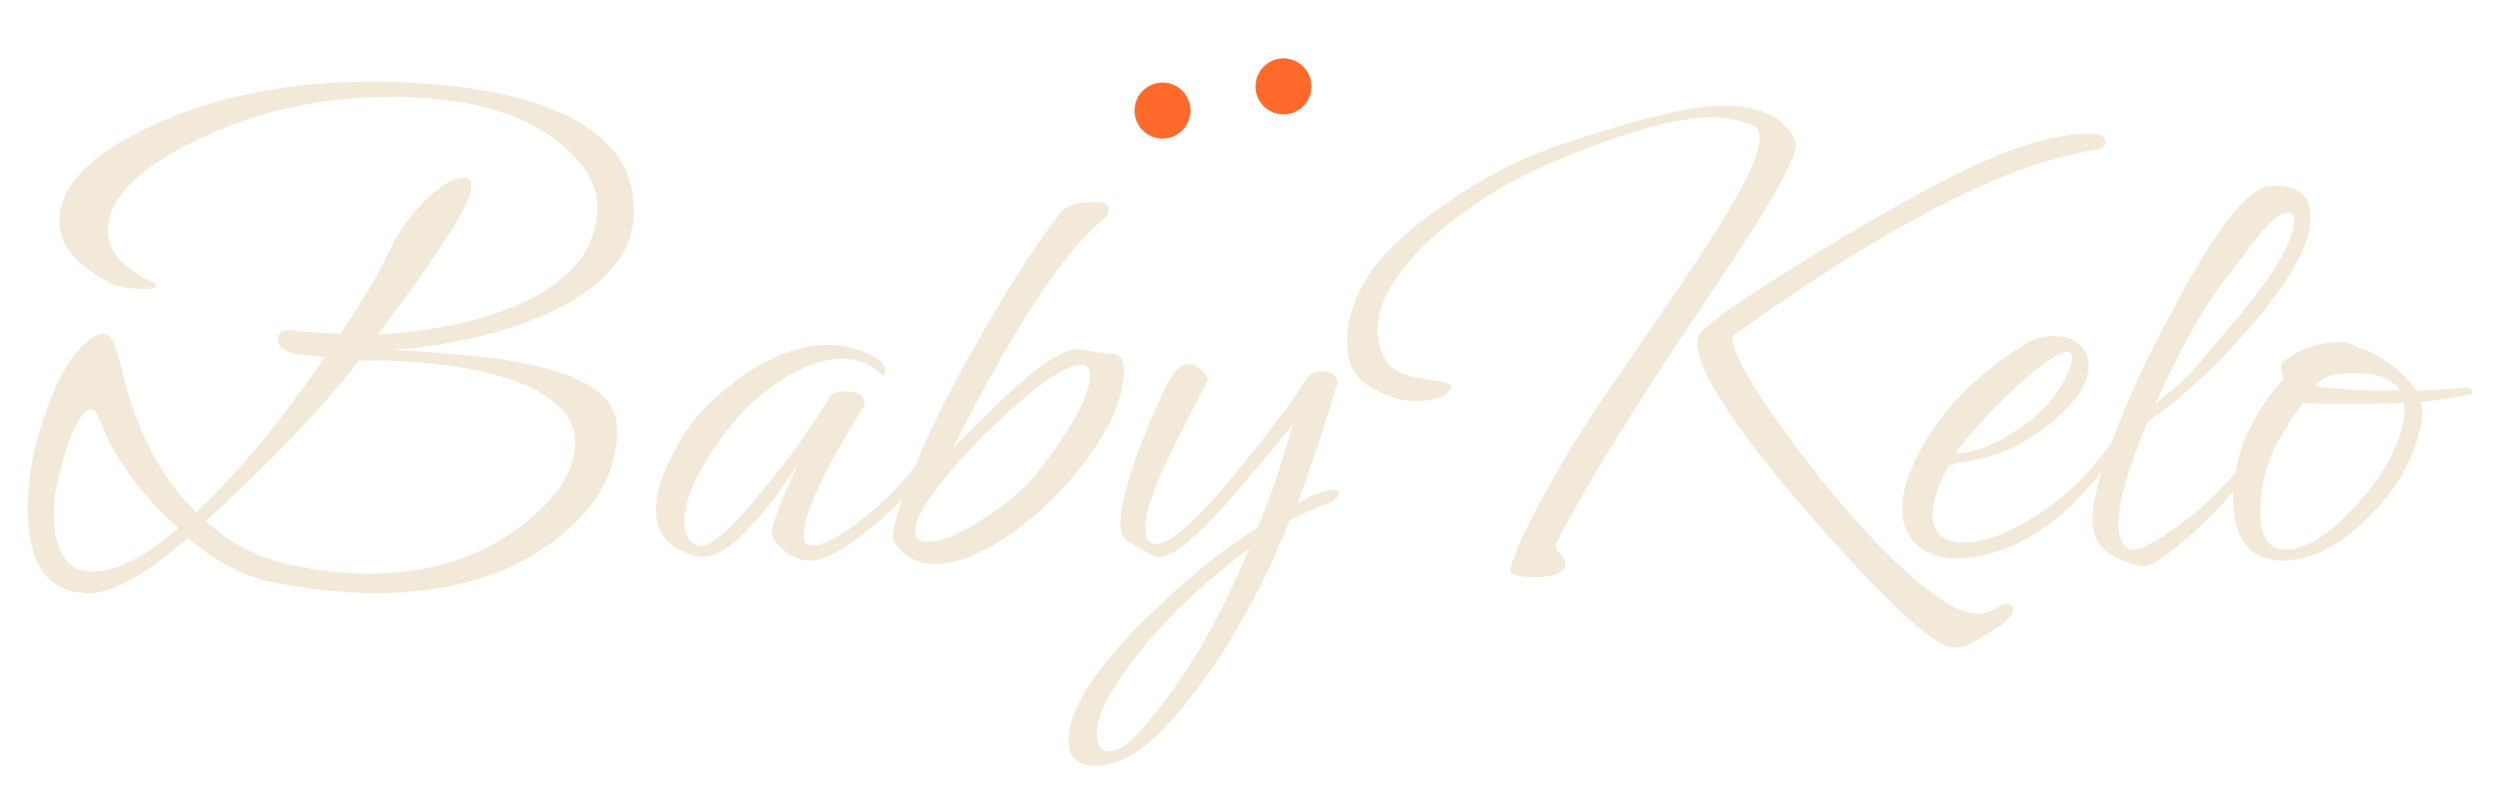
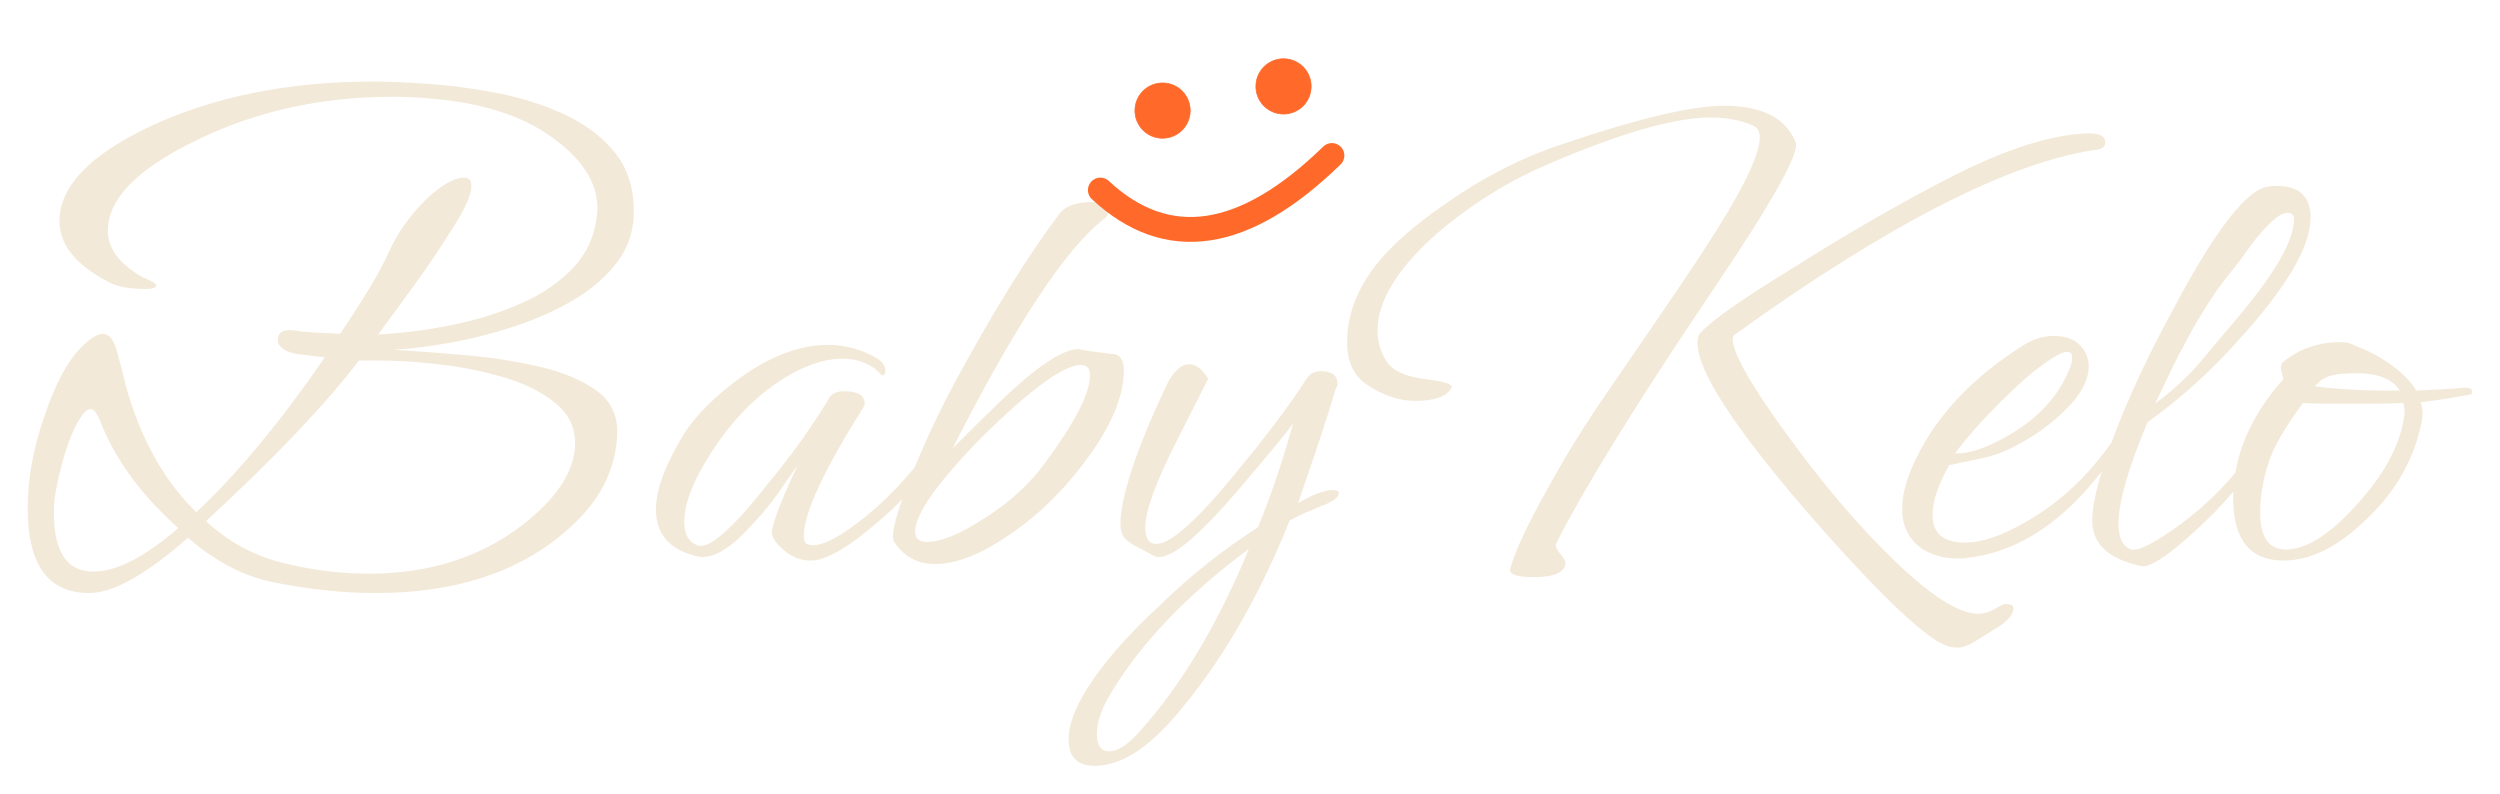
<svg xmlns="http://www.w3.org/2000/svg" viewBox="8 -800 3617 1148" fill="#f3e9d8" role="img" aria-label="BabyKelo">
  <path d="M137 58Q48 58 48 -65Q48 -129 73 -200Q96 -268 126 -298Q145 -317 157 -317Q170 -317 177.0 -292.5Q184 -268 190 -242Q222 -127 292 -59Q380 -141 478 -283L436 -288Q410 -294 410 -308Q410 -325 434 -322Q445 -320 461.5 -319.0Q478 -318 500 -317Q525 -354 542.5 -383.0Q560 -412 570 -434Q589 -477 626 -513Q659 -543 679 -543Q690 -543 690 -531Q690 -511 661 -467Q638 -430 611.0 -392.5Q584 -355 555 -316Q609 -319 663.0 -330.0Q717 -341 763.0 -361.5Q809 -382 838.5 -414.0Q868 -446 872 -492Q874 -521 859.0 -547.0Q844 -573 815 -595Q750 -647 635 -657Q607 -660 576 -660Q421 -660 292 -597Q164 -535 164 -466Q164 -428 214 -399Q234 -391 234 -387Q234 -382 218 -382Q189 -382 171 -389Q94 -427 94 -480Q94 -555 225 -617Q364 -682 548 -682Q582 -682 630.0 -678.5Q678 -675 729.0 -665.0Q780 -655 824.5 -634.5Q869 -614 897.0 -580.0Q925 -546 925 -494Q925 -453 901.5 -421.5Q878 -390 839.5 -367.0Q801 -344 754.5 -328.5Q708 -313 661.5 -304.5Q615 -296 577 -294Q627 -291 683.0 -286.0Q739 -281 788.5 -269.5Q838 -258 869.5 -236.0Q901 -214 901 -176Q901 -136 881.5 -98.0Q862 -60 819 -25Q718 58 551 58Q516 58 478.5 54.0Q441 50 401 42Q337 28 280 -22Q189 58 137 58ZM541 30Q671 30 762 -39Q840 -99 840 -159Q840 -193 812.5 -216.0Q785 -239 743.5 -252.0Q702 -265 657.5 -271.0Q613 -277 577.0 -278.0Q541 -279 527 -278Q492 -232 437.0 -174.0Q382 -116 306 -46Q355 -1 416 14Q479 30 541 30ZM143 27Q193 27 266 -36Q184 -109 152 -193Q146 -208 139 -208Q127 -208 110 -167Q97 -133 89 -91Q86 -75 86 -58Q86 27 143 27ZM1181 11Q1161 11 1144.5 -2.0Q1128 -15 1125 -27Q1122 -41 1162 -127L1139 -94Q1124 -72 1109.0 -55.0Q1094 -38 1081 -25Q1043 11 1017 5Q957 -9 957 -63Q957 -106 998 -173Q1011 -193 1031.0 -213.0Q1051 -233 1077 -252Q1144 -301 1206 -301Q1244 -301 1278 -281Q1289 -273 1289 -264Q1289 -257 1285 -257Q1284 -257 1283 -258Q1262 -281 1227 -281Q1186 -281 1138.0 -250.0Q1090 -219 1052 -167Q998 -92 998 -45Q998 -18 1017 -11Q1041 -1 1119 -100Q1151 -139 1172.5 -170.0Q1194 -201 1207 -223Q1213 -234 1229 -234Q1259 -234 1259 -216Q1259 -213 1258 -212Q1171 -74 1171 -25Q1171 -13 1178 -12Q1199 -6 1248 -43Q1307 -87 1359 -160Q1370 -175 1379 -175Q1382 -175 1382 -173Q1382 -168 1373 -154Q1352 -121 1326.5 -92.0Q1301 -63 1270 -38Q1226 -1 1198 8Q1191 11 1181 11ZM1361 16Q1322 16 1301 -17Q1300 -18 1300 -24Q1300 -48 1331 -123Q1345 -157 1359.5 -187.5Q1374 -218 1389 -246Q1473 -401 1541 -491Q1557 -511 1602 -507Q1612 -506 1612 -498Q1612 -487 1605 -483Q1523 -420 1386 -151Q1391 -156 1408.0 -173.0Q1425 -190 1456 -220Q1534 -295 1569 -295Q1576 -293 1588.0 -291.5Q1600 -290 1616 -288Q1634 -288 1634 -264Q1634 -197 1556 -105Q1516 -58 1465 -24Q1406 16 1361 16ZM1349 -16Q1380 -16 1432 -50Q1459 -67 1481.0 -87.0Q1503 -107 1519 -129Q1585 -218 1585 -257Q1585 -272 1572 -272Q1535 -272 1430 -169Q1332 -69 1332 -31Q1332 -16 1349 -16ZM1592 308Q1554 308 1554 270Q1554 239 1581 196Q1598 169 1624.5 138.5Q1651 108 1688 74Q1754 10 1828 -37Q1845 -79 1857.5 -117.0Q1870 -155 1879 -188Q1872 -176 1802 -94Q1717 6 1685 6Q1681 6 1679 5L1649 -11Q1635 -19 1632.0 -26.5Q1629 -34 1629 -42Q1629 -69 1645.0 -119.0Q1661 -169 1695 -241Q1710 -273 1729 -273Q1743 -273 1756 -252L1712 -165Q1665 -73 1665 -37Q1665 -13 1681 -13Q1713 -13 1801 -122Q1830 -157 1854.5 -189.5Q1879 -222 1899 -253Q1906 -263 1919 -263Q1943 -263 1943 -245Q1943 -241 1940 -236Q1932 -208 1918.5 -167.5Q1905 -127 1886 -72Q1918 -91 1937 -91Q1945 -91 1945 -87Q1945 -77 1920 -68Q1910 -64 1898.5 -59.0Q1887 -54 1874 -47Q1804 127 1705 240Q1645 308 1592 308ZM1613 287Q1632 287 1659 256Q1748 156 1815 -6Q1682 93 1617 200Q1595 235 1595 262Q1595 287 1613 287ZM2227 35Q2190 35 2193 23Q2197 7 2210.0 -21.5Q2223 -50 2246 -91Q2266 -128 2287.5 -162.5Q2309 -197 2331 -229Q2395 -322 2431.0 -375.0Q2467 -428 2475 -441Q2554 -562 2554 -601Q2554 -614 2545 -618Q2518 -630 2483 -630Q2405 -630 2249 -563Q2200 -542 2158.0 -515.0Q2116 -488 2080 -456Q2001 -383 2001 -322Q2001 -297 2014.5 -276.5Q2028 -256 2074 -251Q2112 -246 2108 -239Q2098 -220 2056 -220Q2020 -220 1985 -244Q1957 -263 1957 -305Q1957 -363 1999 -417Q2033 -460 2102 -507Q2182 -563 2267 -591Q2432 -647 2502 -647Q2585 -647 2606 -594Q2615 -571 2486 -380Q2403 -257 2346.5 -165.5Q2290 -74 2259 -13V-11Q2259 -6 2266.0 2.0Q2273 10 2273 15Q2271 35 2227 35ZM2840 137Q2827 137 2813 129Q2756 95 2614 -69Q2464 -245 2464 -303Q2464 -314 2468 -318Q2479 -331 2514.0 -355.5Q2549 -380 2608 -416Q2657 -447 2706.0 -475.5Q2755 -504 2804 -530Q2941 -604 3027 -607H3031Q3054 -607 3054 -594Q3054 -584 3038 -583Q2849 -554 2518 -316Q2515 -315 2515 -309Q2515 -284 2570 -204Q2598 -164 2628.5 -124.5Q2659 -85 2693 -47Q2815 88 2870 88Q2882 88 2894.0 81.0Q2906 74 2908 74H2912Q2921 74 2921 80Q2921 95 2891 112Q2878 120 2864.5 128.5Q2851 137 2840 137ZM2840 8Q2811 8 2789 -6Q2760 -26 2760 -64Q2760 -105 2795 -164Q2842 -241 2933 -299Q2956 -314 2979 -314Q3009 -314 3022 -295Q3030 -284 3030 -270Q3030 -228 2962 -178Q2942 -164 2919.5 -152.5Q2897 -141 2871 -136L2828 -127Q2804 -84 2804 -55Q2804 -15 2851 -15Q2888 -15 2941 -46Q3012 -87 3063 -160Q3071 -172 3078 -172Q3081 -172 3081 -168Q3081 -163 3074 -153Q2977 -7 2855 7Q2851 8 2847.5 8.0Q2844 8 2840 8ZM2840 -144Q2868 -144 2912 -169Q2974 -204 2999 -259Q3006 -273 3006 -282Q3006 -291 2999 -291Q2986 -291 2946 -259Q2917 -234 2889.5 -205.5Q2862 -177 2837 -145Q2836 -144 2840 -144ZM3106 19Q3035 4 3035 -47Q3035 -77 3054 -134Q3068 -177 3092.5 -232.5Q3117 -288 3154 -356Q3243 -523 3289 -530Q3293 -531 3302 -531Q3351 -531 3351 -485Q3351 -422 3245 -306Q3186 -240 3115 -189Q3073 -89 3073 -42Q3073 -11 3092 -5Q3107 -1 3162 -41Q3225 -87 3270 -153Q3277 -163 3283 -163Q3287 -163 3287 -159Q3287 -155 3282 -147Q3244 -86 3183 -31Q3124 23 3106 19ZM3126 -216Q3162 -243 3186 -270L3245 -340Q3327 -437 3327 -483Q3327 -492 3317 -492Q3300 -492 3263 -443Q3252 -427 3240.0 -412.0Q3228 -397 3216 -381Q3201 -359 3188.5 -338.0Q3176 -317 3165 -295Q3162 -291 3152.5 -271.0Q3143 -251 3126 -216ZM3312 11Q3239 11 3239 -79Q3239 -169 3311 -251Q3312 -252 3310.0 -258.5Q3308 -265 3308 -268Q3308 -274 3312 -277Q3347 -305 3394 -305Q3407 -305 3415 -300Q3425 -296 3434.0 -292.0Q3443 -288 3451 -283Q3489 -260 3504 -235Q3529 -236 3546.0 -237.0Q3563 -238 3572 -239H3576Q3585 -239 3585 -232Q3585 -230 3581 -229Q3570 -227 3552.5 -224.0Q3535 -221 3510 -218Q3513 -211 3513 -202Q3513 -195 3512 -192Q3497 -111 3433 -50Q3371 11 3312 11ZM3480 -235Q3464 -260 3417 -260Q3381 -260 3370 -252Q3367 -251 3364.0 -248.0Q3361 -245 3357 -241Q3413 -234 3480 -235ZM3315 -5Q3359 -5 3416 -68Q3474 -131 3485 -190Q3486 -195 3486.5 -198.5Q3487 -202 3487 -205Q3487 -211 3485 -217Q3466 -216 3446.0 -216.0Q3426 -216 3406 -216Q3386 -216 3369.5 -216.0Q3353 -216 3340 -217Q3300 -163 3290 -130Q3278 -93 3278 -59Q3278 -5 3315 -5Z" />
  <g class="bk-smile" fill="#ff6a2b" stroke="#ff6a2b">
    <circle cx="1690" cy="-640" r="40" />
    <circle cx="1865" cy="-675" r="40" />
+     <path d="M1600 -525 Q1745 -390 1935 -575" fill="none" stroke-width="36" stroke-linecap="round" />
  </g>
</svg>
